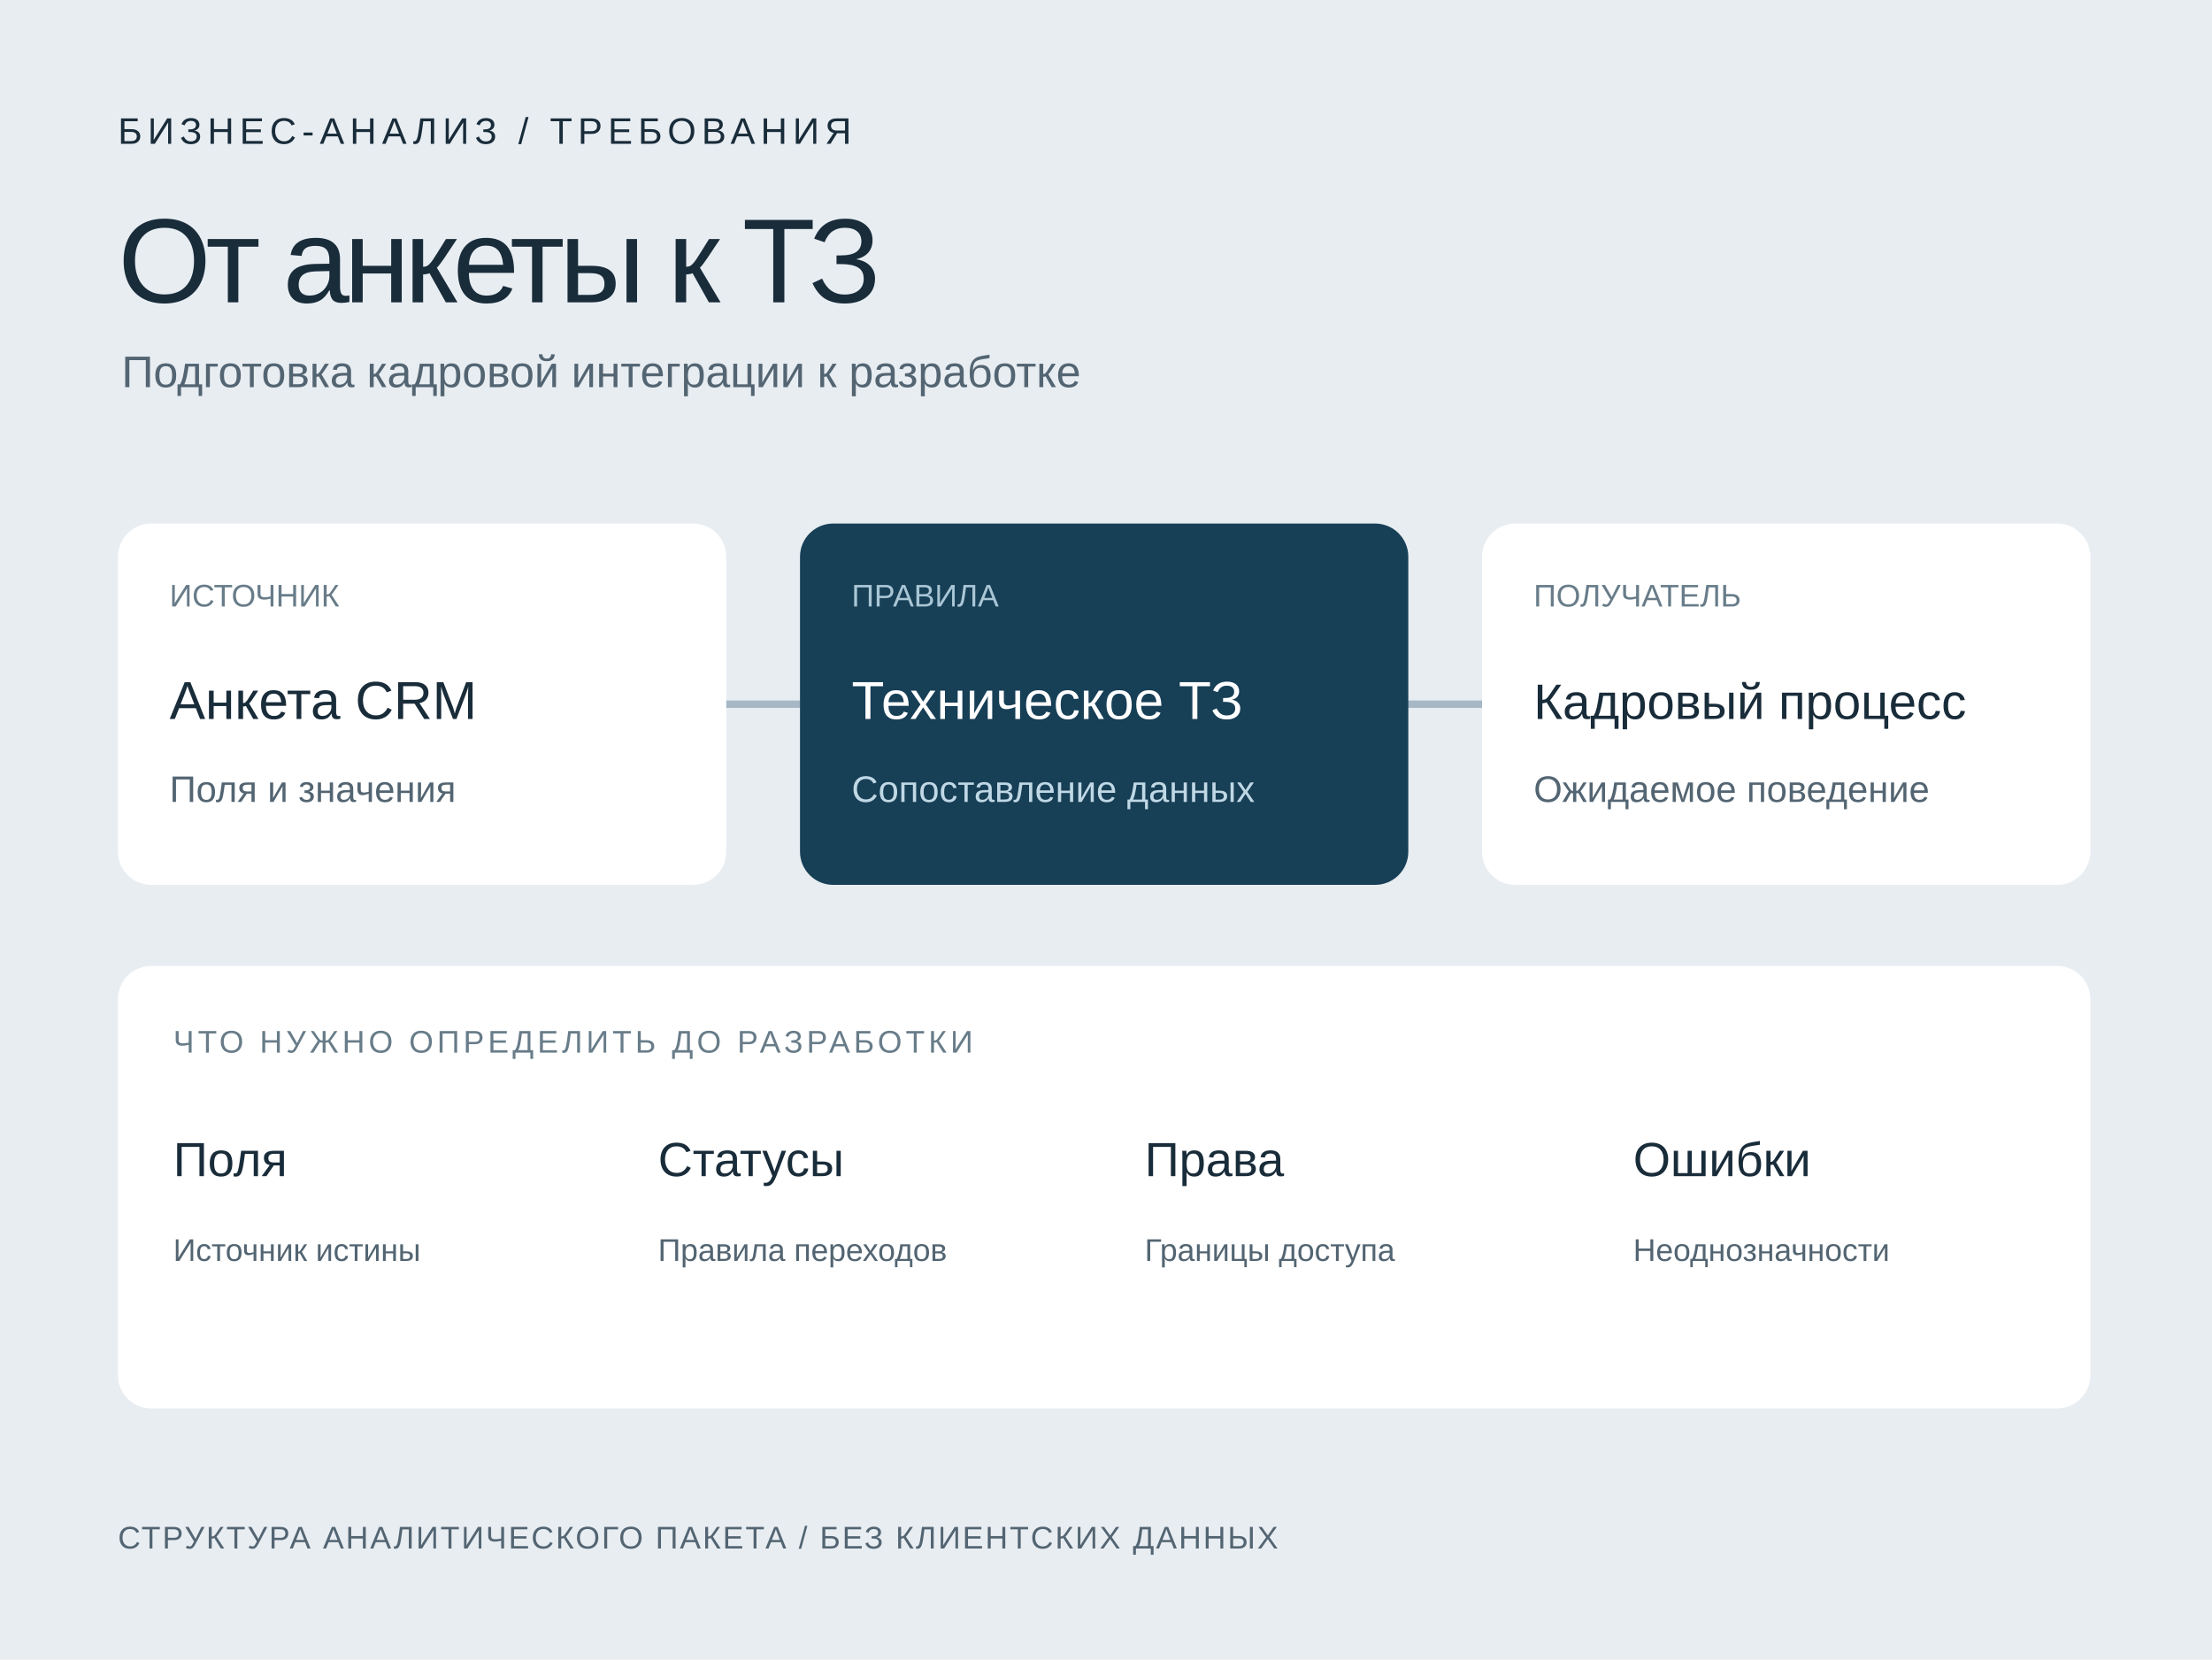
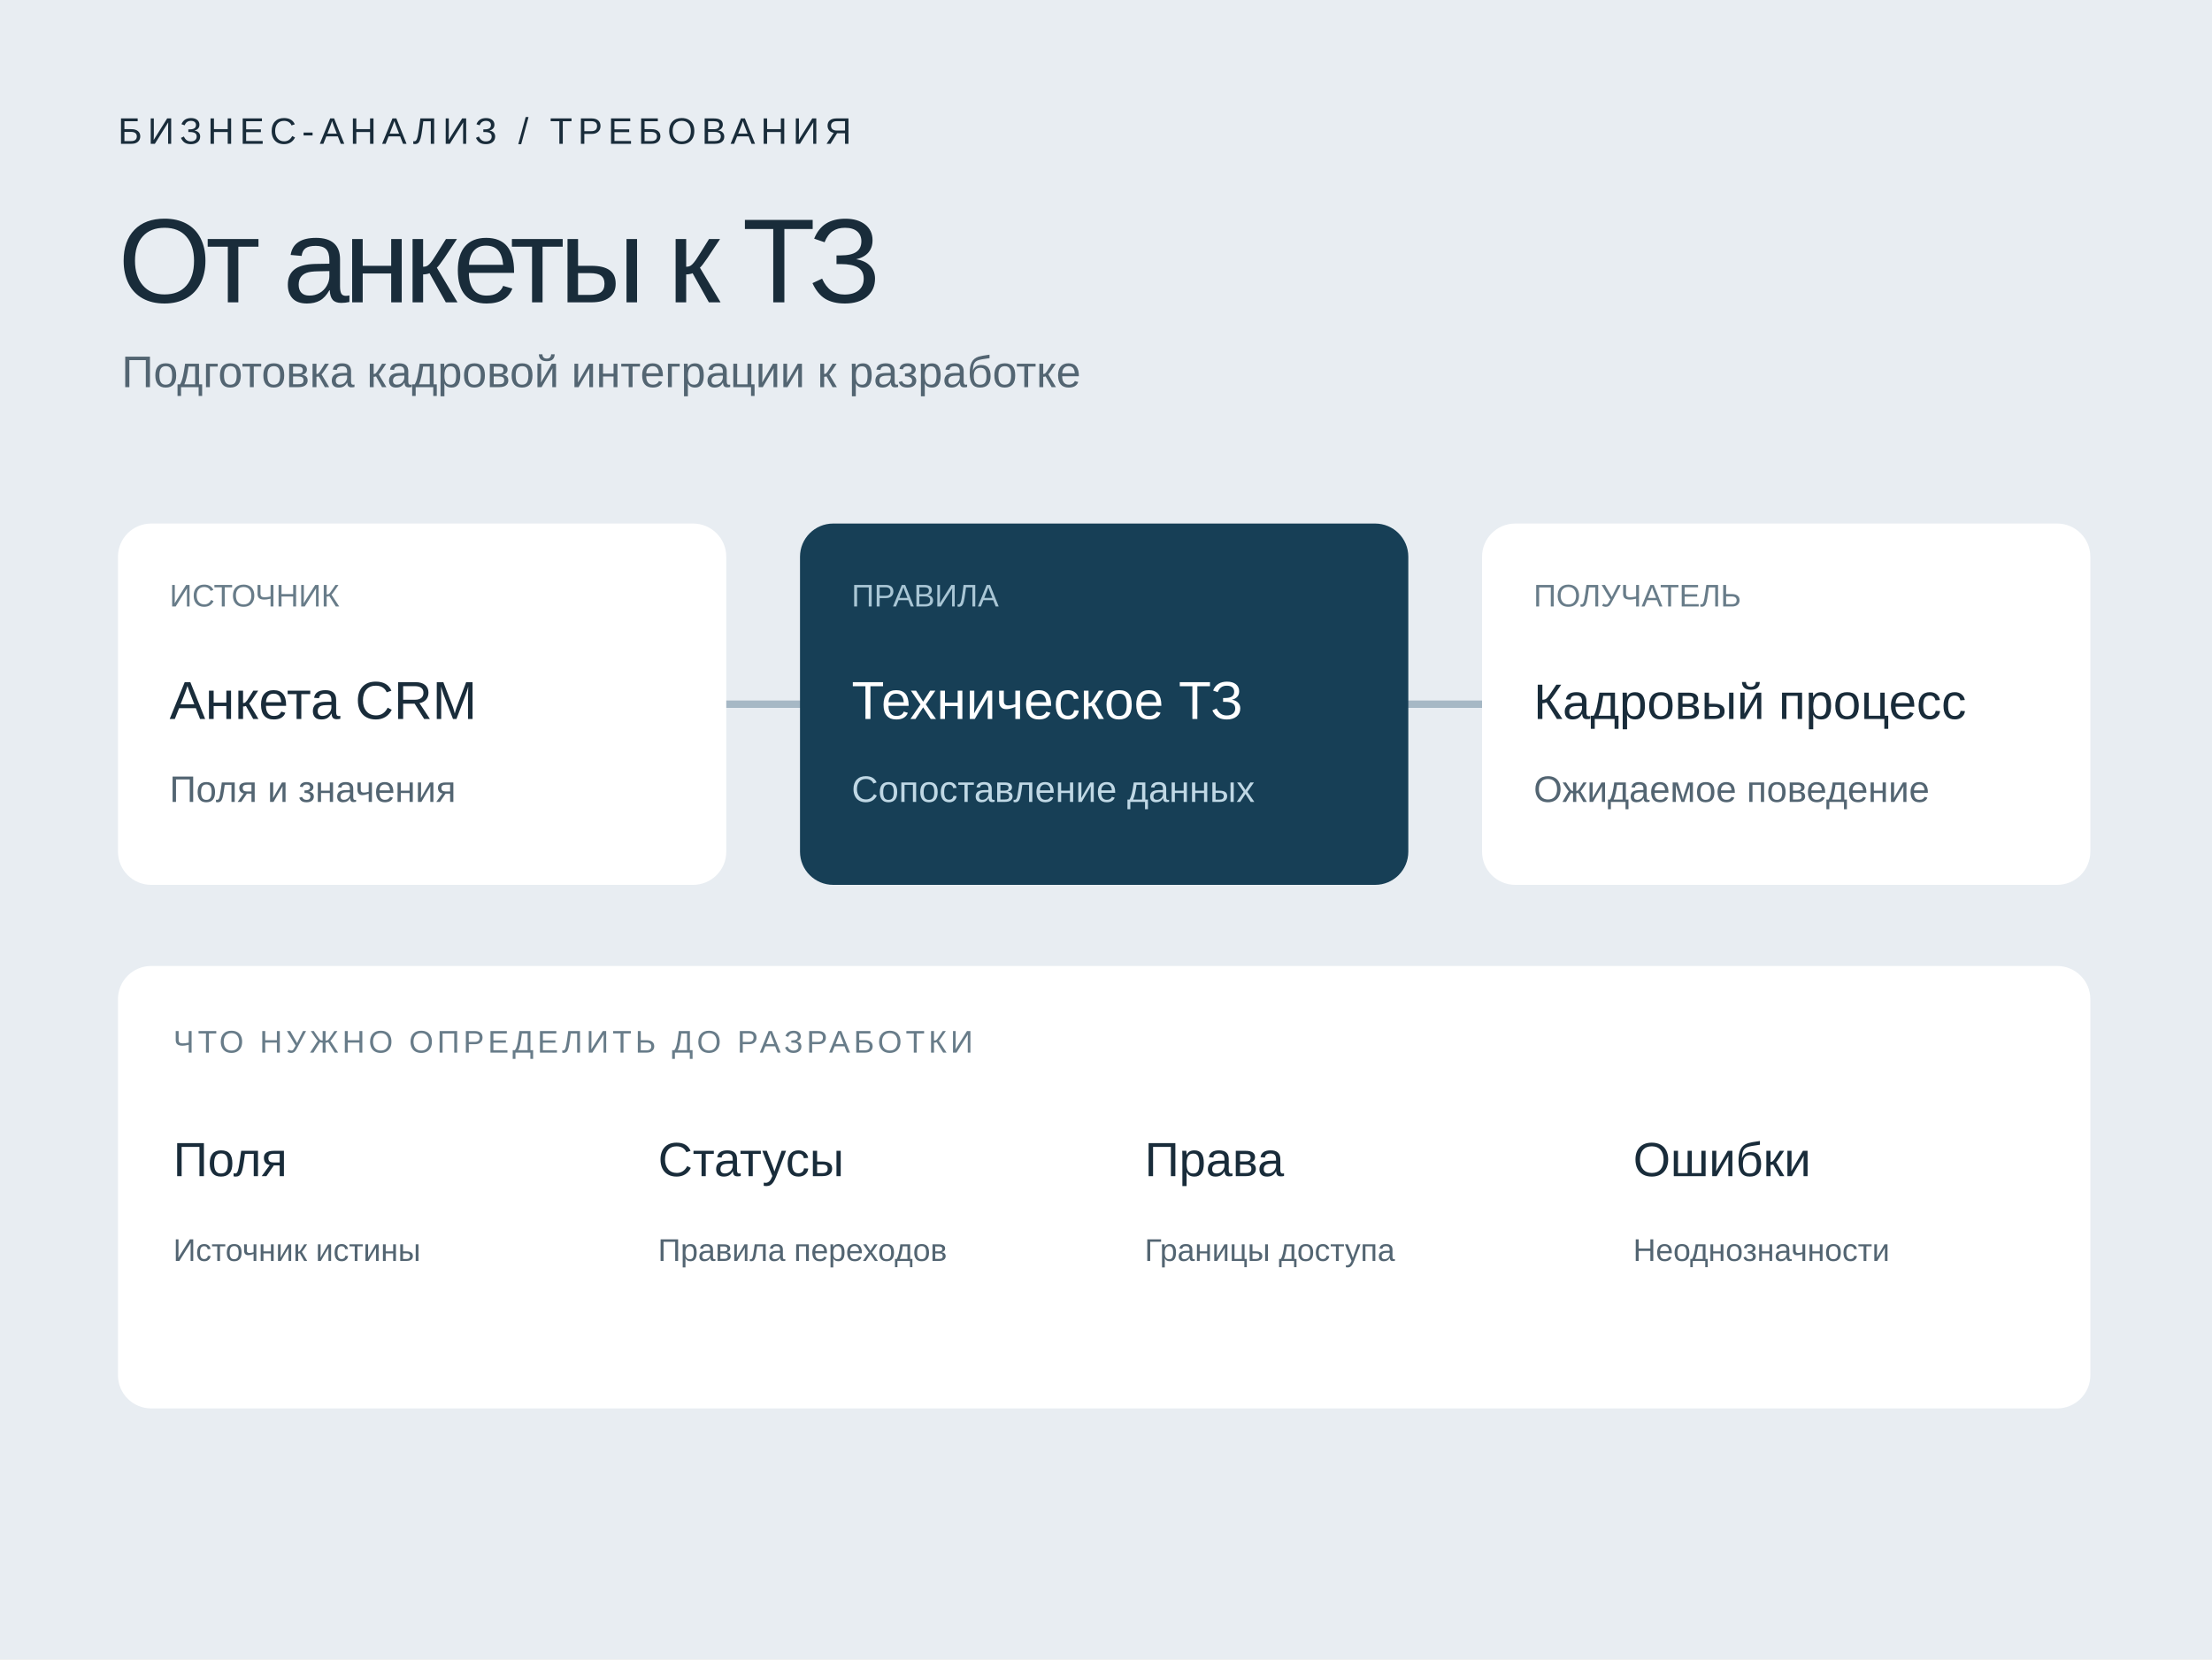
<svg xmlns="http://www.w3.org/2000/svg" width="1200" height="900" viewBox="0 0 1200 900" role="img" aria-labelledby="title desc">
  <rect width="1200" height="900" fill="#e8edf2" />
  <g font-family="Arial, sans-serif" fill="#192c3a">
    <text x="64" y="78" font-size="20" letter-spacing="3">БИЗНЕС-АНАЛИЗ / ТРЕБОВАНИЯ</text>
    <text x="64" y="164" font-size="65" letter-spacing="-3">От анкеты к ТЗ</text>
    <text x="66" y="210" font-size="24" fill="#536572">Подготовка кадровой интеграции к разработке</text>
    <path d="M260 382h680" stroke="#a6b8c5" stroke-width="4" />
    <rect x="64" y="284" width="330" height="196" rx="18" fill="#fff" />
    <rect x="434" y="284" width="330" height="196" rx="18" fill="#173f56" />
    <rect x="804" y="284" width="330" height="196" rx="18" fill="#fff" />
    <text x="92" y="329" font-size="17" fill="#687c89">ИСТОЧНИК</text>
    <text x="92" y="390" font-size="29">Анкета CRM</text>
    <text x="92" y="435" font-size="20" fill="#536572">Поля и значения</text>
    <text x="462" y="329" font-size="17" fill="#a9c6d5">ПРАВИЛА</text>
    <text x="462" y="390" font-size="29" fill="#fff">Техническое ТЗ</text>
    <text x="462" y="435" font-size="20" fill="#c0d8e5">Сопоставление данных</text>
    <text x="832" y="329" font-size="17" fill="#687c89">ПОЛУЧАТЕЛЬ</text>
    <text x="832" y="390" font-size="27">Кадровый процесс</text>
    <text x="832" y="435" font-size="20" fill="#536572">Ожидаемое поведение</text>
    <rect x="64" y="524" width="1070" height="240" rx="18" fill="#fff" />
    <text x="94" y="571" font-size="17" fill="#687c89" letter-spacing="2">ЧТО НУЖНО ОПРЕДЕЛИТЬ ДО РАЗРАБОТКИ</text>
    <g font-size="26">
      <text x="94" y="638">Поля</text>
      <text x="357" y="638">Статусы</text>
      <text x="621" y="638">Права</text>
      <text x="886" y="638">Ошибки</text>
    </g>
    <g font-size="17" fill="#536572">
      <text x="94" y="684">Источник истины</text>
      <text x="357" y="684">Правила переходов</text>
      <text x="621" y="684">Границы доступа</text>
      <text x="886" y="684">Неоднозначности</text>
    </g>
-     <text x="64" y="840" font-size="17" letter-spacing="1" fill="#536572">СТРУКТУРА АНАЛИТИЧЕСКОГО ПАКЕТА / БЕЗ КЛИЕНТСКИХ ДАННЫХ</text>
  </g>
</svg>
